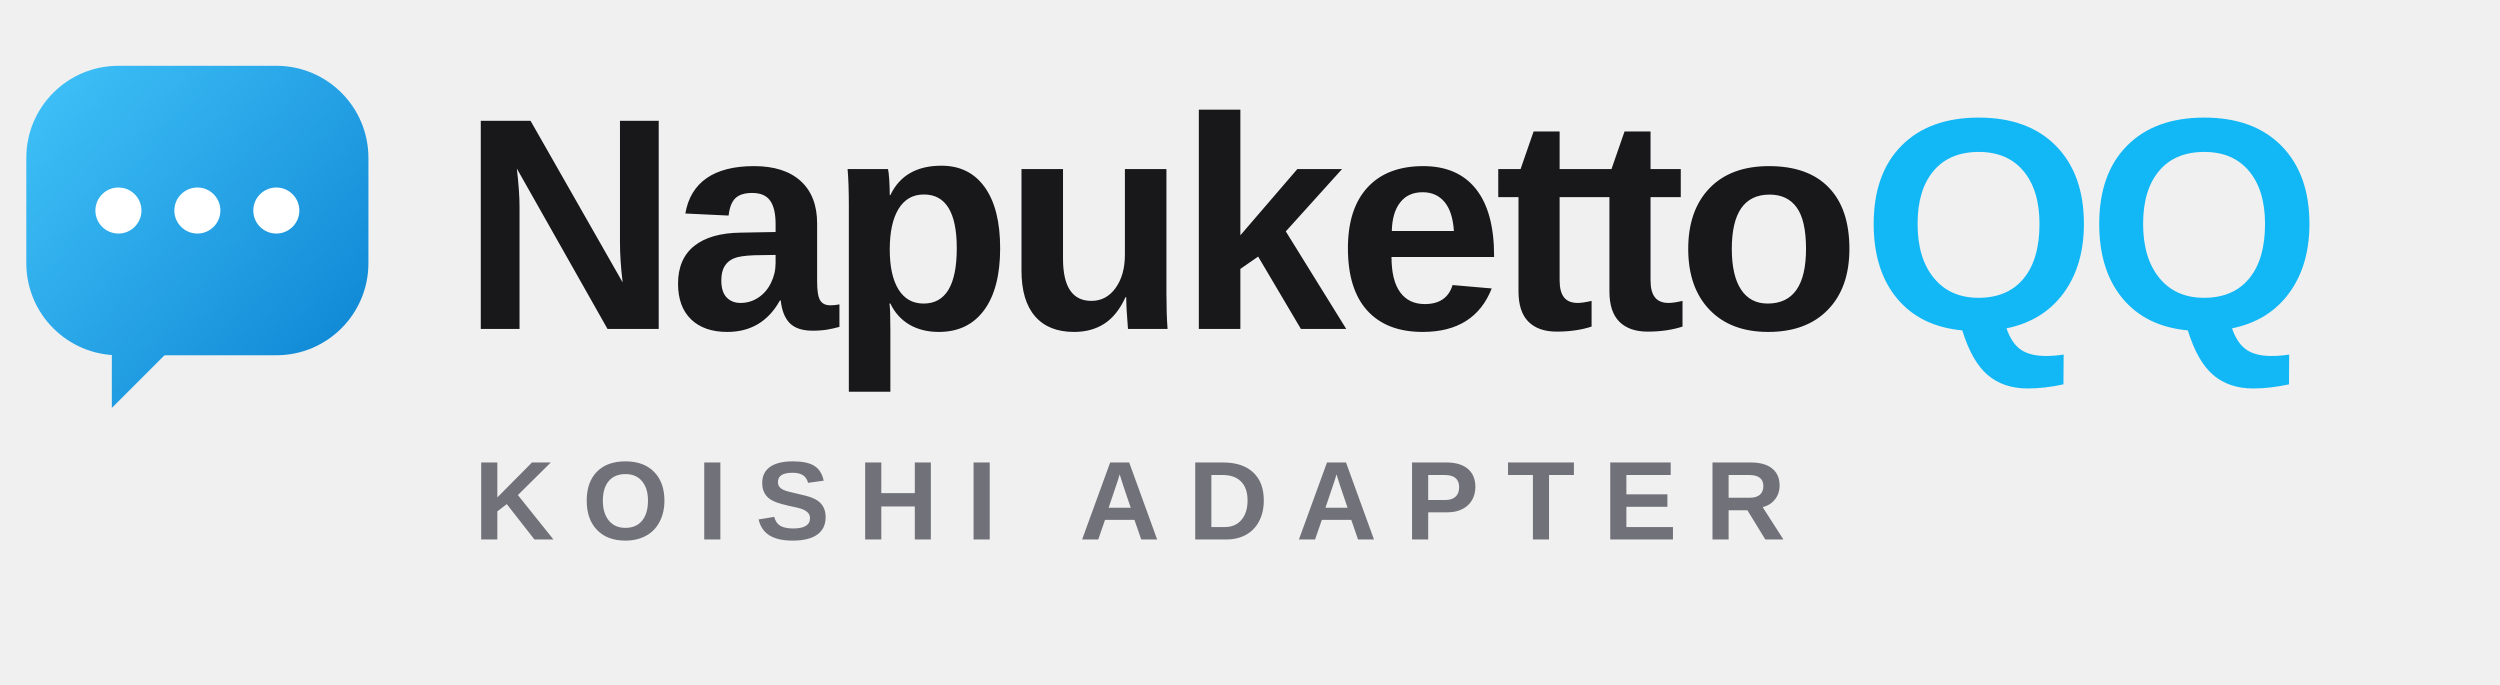
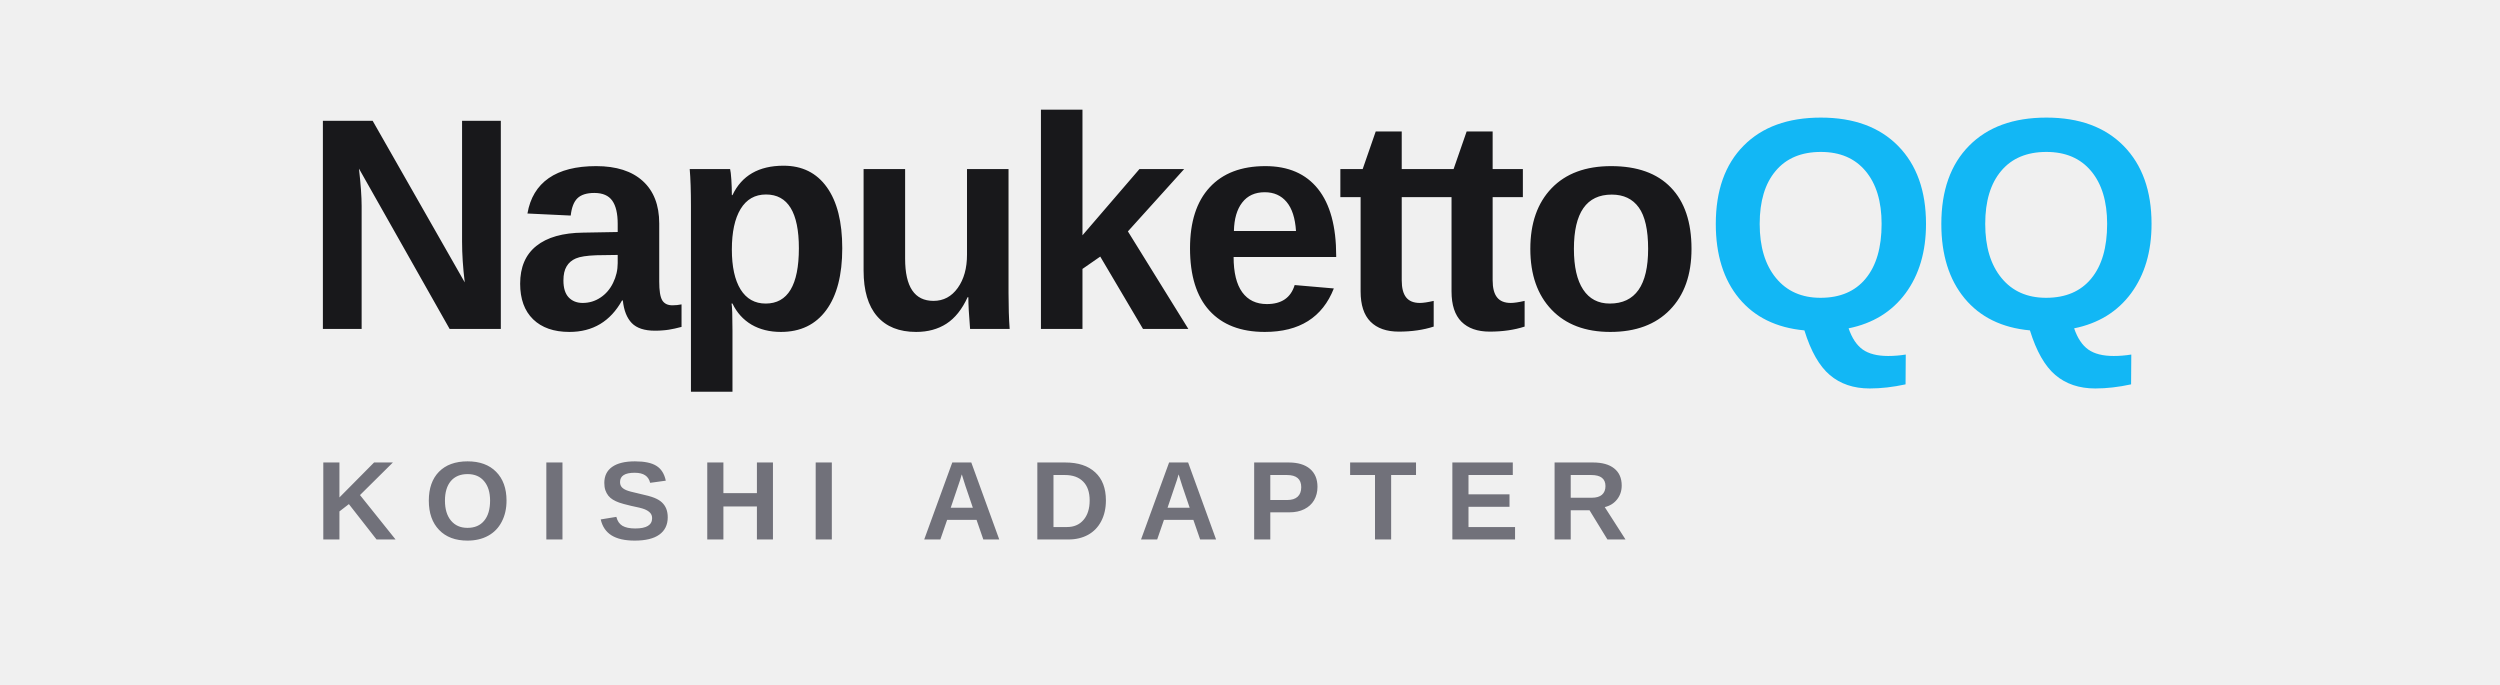
<svg xmlns="http://www.w3.org/2000/svg" width="380" height="104" viewBox="0 0 380 104" role="img" aria-label="NapukettoQQ Koishi Adapter">
-   <defs>
-     <linearGradient id="bubble" x1="0" y1="0" x2="52" y2="44" gradientUnits="userSpaceOnUse">
-       <stop offset="0" stop-color="#41C3F9" />
-       <stop offset="1" stop-color="#0E86D4" />
-     </linearGradient>
-   </defs>
-   <g transform="translate(4,10)">
-     <rect x="0" y="0" width="52" height="44" rx="14" fill="url(#bubble)" />
-     <path d="M13 38 L13 52 L27 38 Z" fill="url(#bubble)" />
-     <circle cx="14" cy="22" r="3.5" fill="#ffffff" />
-     <circle cx="26" cy="22" r="3.5" fill="#ffffff" />
-     <circle cx="38" cy="22" r="3.5" fill="#ffffff" />
-   </g>
-   <text x="70" y="50" font-family="'Segoe UI','Helvetica Neue',Arial,sans-serif" font-size="46" font-weight="700" letter-spacing="-1.5" fill="#18181B">Napuketto<tspan fill="#12B7F5">QQ</tspan>
+   <text x="46" y="50" font-family="'Segoe UI','Helvetica Neue',Arial,sans-serif" font-size="46" font-weight="700" letter-spacing="-1.5" fill="#18181B">Napuketto<tspan fill="#12B7F5">QQ</tspan>
  </text>
-   <text x="72" y="82" font-family="'Segoe UI','Helvetica Neue',Arial,sans-serif" font-size="17" font-weight="600" letter-spacing="4.2" fill="#71717A">KOISHI ADAPTER</text>
+   <text x="48" y="82" font-family="'Segoe UI','Helvetica Neue',Arial,sans-serif" font-size="17" font-weight="600" letter-spacing="4.2" fill="#71717A">KOISHI ADAPTER</text>
</svg>
